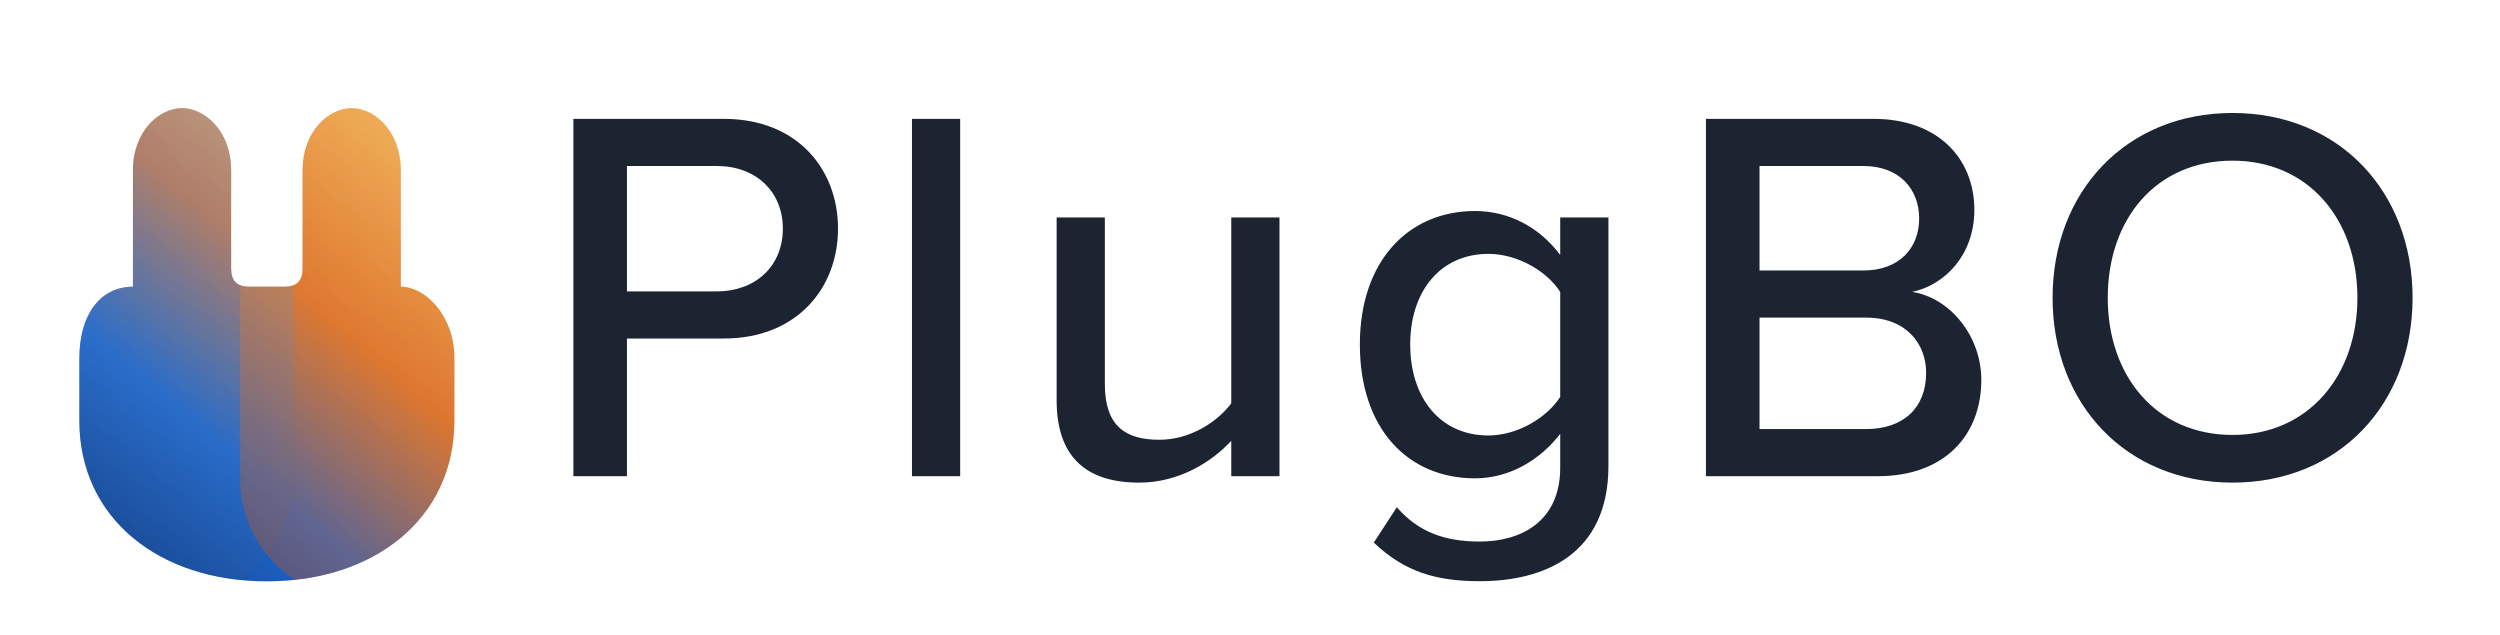
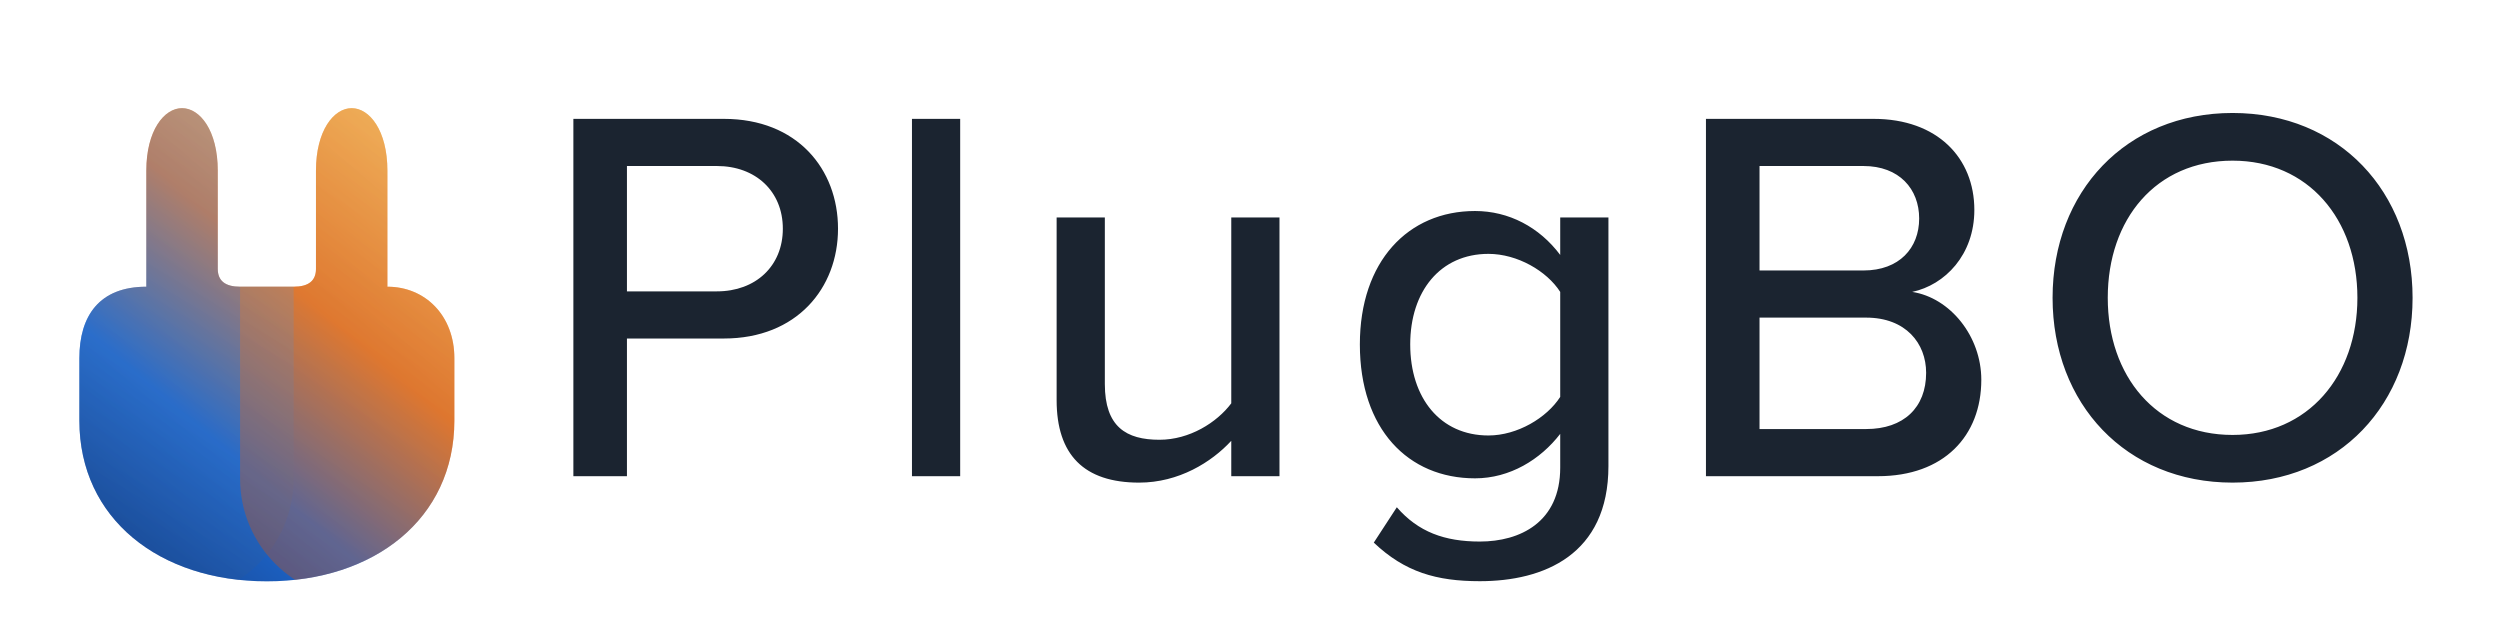
<svg xmlns="http://www.w3.org/2000/svg" viewBox="0 0 252 64" width="252" height="64" role="img" aria-labelledby="title desc">
  <defs>
    <linearGradient id="gFill" x1="18" y1="118" x2="112" y2="8" gradientUnits="userSpaceOnUse">
      <stop offset="0%" stop-color="#153A7A" />
      <stop offset="32%" stop-color="#1E6BD6" />
      <stop offset="58%" stop-color="#E07028" />
      <stop offset="100%" stop-color="#F6C56A" />
    </linearGradient>
    <linearGradient id="gL" x1="20" y1="110" x2="80" y2="10" gradientUnits="userSpaceOnUse">
      <stop offset="0%" stop-color="#1A4B96" />
      <stop offset="100%" stop-color="#7EB6F0" />
    </linearGradient>
    <linearGradient id="gR" x1="48" y1="110" x2="116" y2="8" gradientUnits="userSpaceOnUse">
      <stop offset="0%" stop-color="#C44A14" />
      <stop offset="100%" stop-color="#F6C56A" />
    </linearGradient>
    <clipPath id="plugClip">
-       <path d="M22,82 C22,104 40,118 64,118 C88,118 106,104 106,82 L106,68 C106,58.5 99.5,52 94,52 L94,26 C94,17 88,12 83,12 C78,12 72,17 72,26 L72,48 Q72,52 68,52 L60,52 Q56,52 56,48 L56,26 C56,17 50,12 45,12 C40,12 34,17 34,26 L34,52 C26.5,52 22,58.5 22,68 Z" />
+       <path d="M22,82 C22,104 40,118 64,118 C88,118 106,104 106,82 L106,68 C106,58.5 99.5,52 91,52 L91,26 C91,17 87,12 83,12 C79,12 75,17 75,26 L75,48 Q75,52 70,52 L58,52 Q53,52 53,48 L53,26 C53,17 49,12 45,12 C41,12 37,17 37,26 L37,52 C26.5,52 22,58.5 22,68 Z" />
    </clipPath>
  </defs>
  <g id="mark" transform="translate(-1.9 5.5) scale(0.45)">
-     <path d="M22,82 C22,104 40,118 64,118 C88,118 106,104 106,82 L106,68 C106,58.5 99.5,52 94,52 L94,26 C94,17 88,12 83,12 C78,12 72,17 72,26 L72,48 Q72,52 68,52 L60,52 Q56,52 56,48 L56,26 C56,17 50,12 45,12 C40,12 34,17 34,26 L34,52 C26.5,52 22,58.5 22,68 Z" fill="url(#gFill)" />
+     <path d="M22,82 C22,104 40,118 64,118 C88,118 106,104 106,82 L106,68 C106,58.5 99.5,52 91,52 L91,26 C91,17 87,12 83,12 C79,12 75,17 75,26 L75,48 Q75,52 70,52 L58,52 Q53,52 53,48 L53,26 C53,17 49,12 45,12 C41,12 37,17 37,26 L37,52 C26.5,52 22,58.5 22,68 Z" fill="url(#gFill)" />
    <g clip-path="url(#plugClip)">
      <rect x="16" y="8" width="54" height="114" rx="27" fill="url(#gL)" fill-opacity="0.38" />
      <rect x="58" y="8" width="54" height="114" rx="27" fill="url(#gR)" fill-opacity="0.38" />
    </g>
  </g>
  <g transform="translate(53.8 48)" fill="#1B2430">
    <path d="M3.996 0.0H9.396V-13.878H19.17C26.514 -13.878 30.672 -18.954 30.672 -24.948C30.672 -30.942 26.568 -36.018 19.17 -36.018H3.996ZM25.11 -24.948C25.11 -21.168 22.356 -18.63 18.468 -18.63H9.396V-31.266H18.468C22.356 -31.266 25.11 -28.728 25.11 -24.948Z M38.126 0.0H42.986V-36.018H38.126Z M70.312 0.0H75.172V-26.082H70.312V-7.344C68.854 -5.4 66.1 -3.672 63.076 -3.672C59.728 -3.672 57.568 -4.968 57.568 -9.288V-26.082H52.708V-7.668C52.708 -2.16 55.462 0.648 61.024 0.648C65.02 0.648 68.314 -1.404 70.312 -3.564Z M84.678 6.696C87.81 9.666 90.996 10.584 95.37 10.584C101.796 10.584 108.33 7.938 108.33 -1.026V-26.082H103.47V-22.302C101.364 -25.11 98.286 -26.73 94.884 -26.73C88.134 -26.73 83.274 -21.654 83.274 -13.284C83.274 -4.752 88.134 0.216 94.884 0.216C98.394 0.216 101.472 -1.674 103.47 -4.266V-0.864C103.47 4.644 99.42 6.588 95.37 6.588C91.806 6.588 89.16 5.616 87.0 3.132ZM103.47 -7.992C102.12 -5.886 99.15 -4.104 96.234 -4.104C91.374 -4.104 88.35 -7.884 88.35 -13.284C88.35 -18.63 91.374 -22.41 96.234 -22.41C99.15 -22.41 102.12 -20.682 103.47 -18.576Z M118.16 0.0H135.494C142.136 0.0 145.916 -4.05 145.916 -9.72C145.916 -14.094 142.784 -17.982 138.95 -18.576C142.244 -19.278 145.214 -22.302 145.214 -26.838C145.214 -32.076 141.488 -36.018 135.062 -36.018H118.16ZM123.56 -20.736V-31.266H134.036C137.654 -31.266 139.652 -28.944 139.652 -25.974C139.652 -23.004 137.654 -20.736 134.036 -20.736ZM123.56 -4.752V-15.984H134.306C138.302 -15.984 140.354 -13.392 140.354 -10.422C140.354 -6.912 138.086 -4.752 134.306 -4.752Z M153.1 -17.982C153.1 -7.29 160.498 0.648 171.244 0.648C181.99 0.648 189.388 -7.29 189.388 -17.982C189.388 -28.674 181.99 -36.612 171.244 -36.612C160.498 -36.612 153.1 -28.674 153.1 -17.982ZM183.826 -17.982C183.826 -10.098 178.858 -4.158 171.244 -4.158C163.522 -4.158 158.662 -10.098 158.662 -17.982C158.662 -25.92 163.522 -31.806 171.244 -31.806C178.858 -31.806 183.826 -25.92 183.826 -17.982Z" />
  </g>
</svg>
